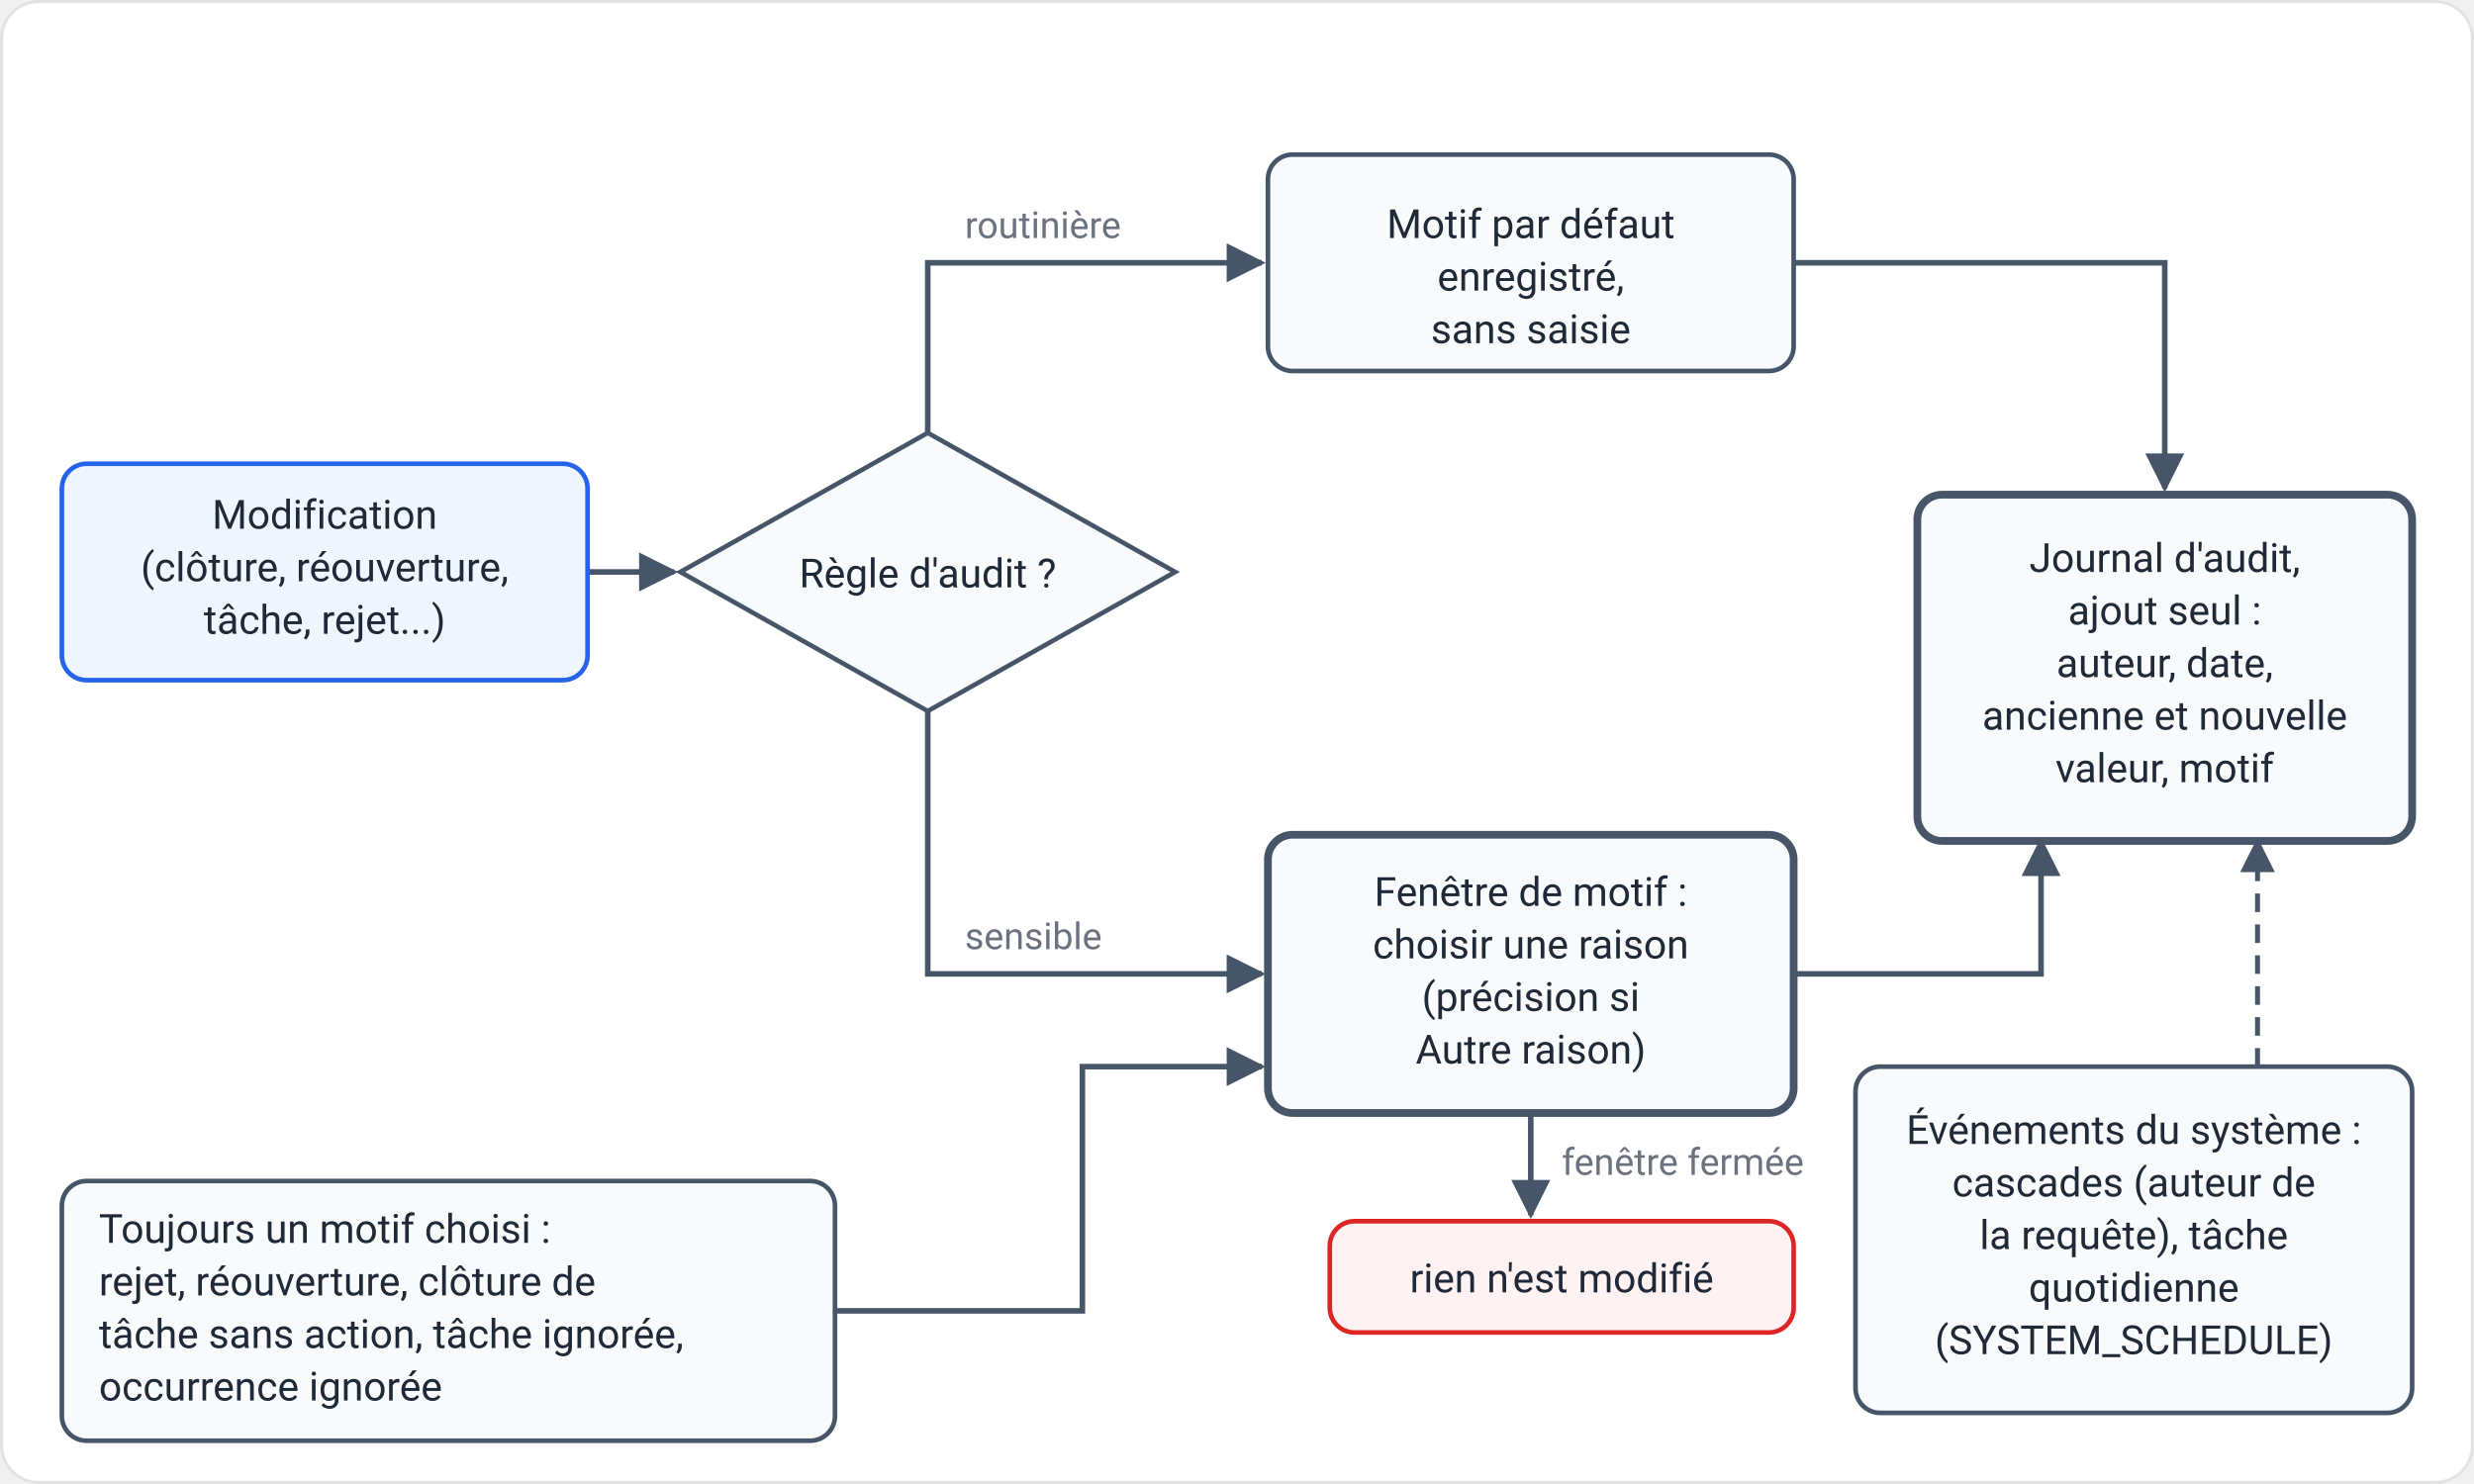
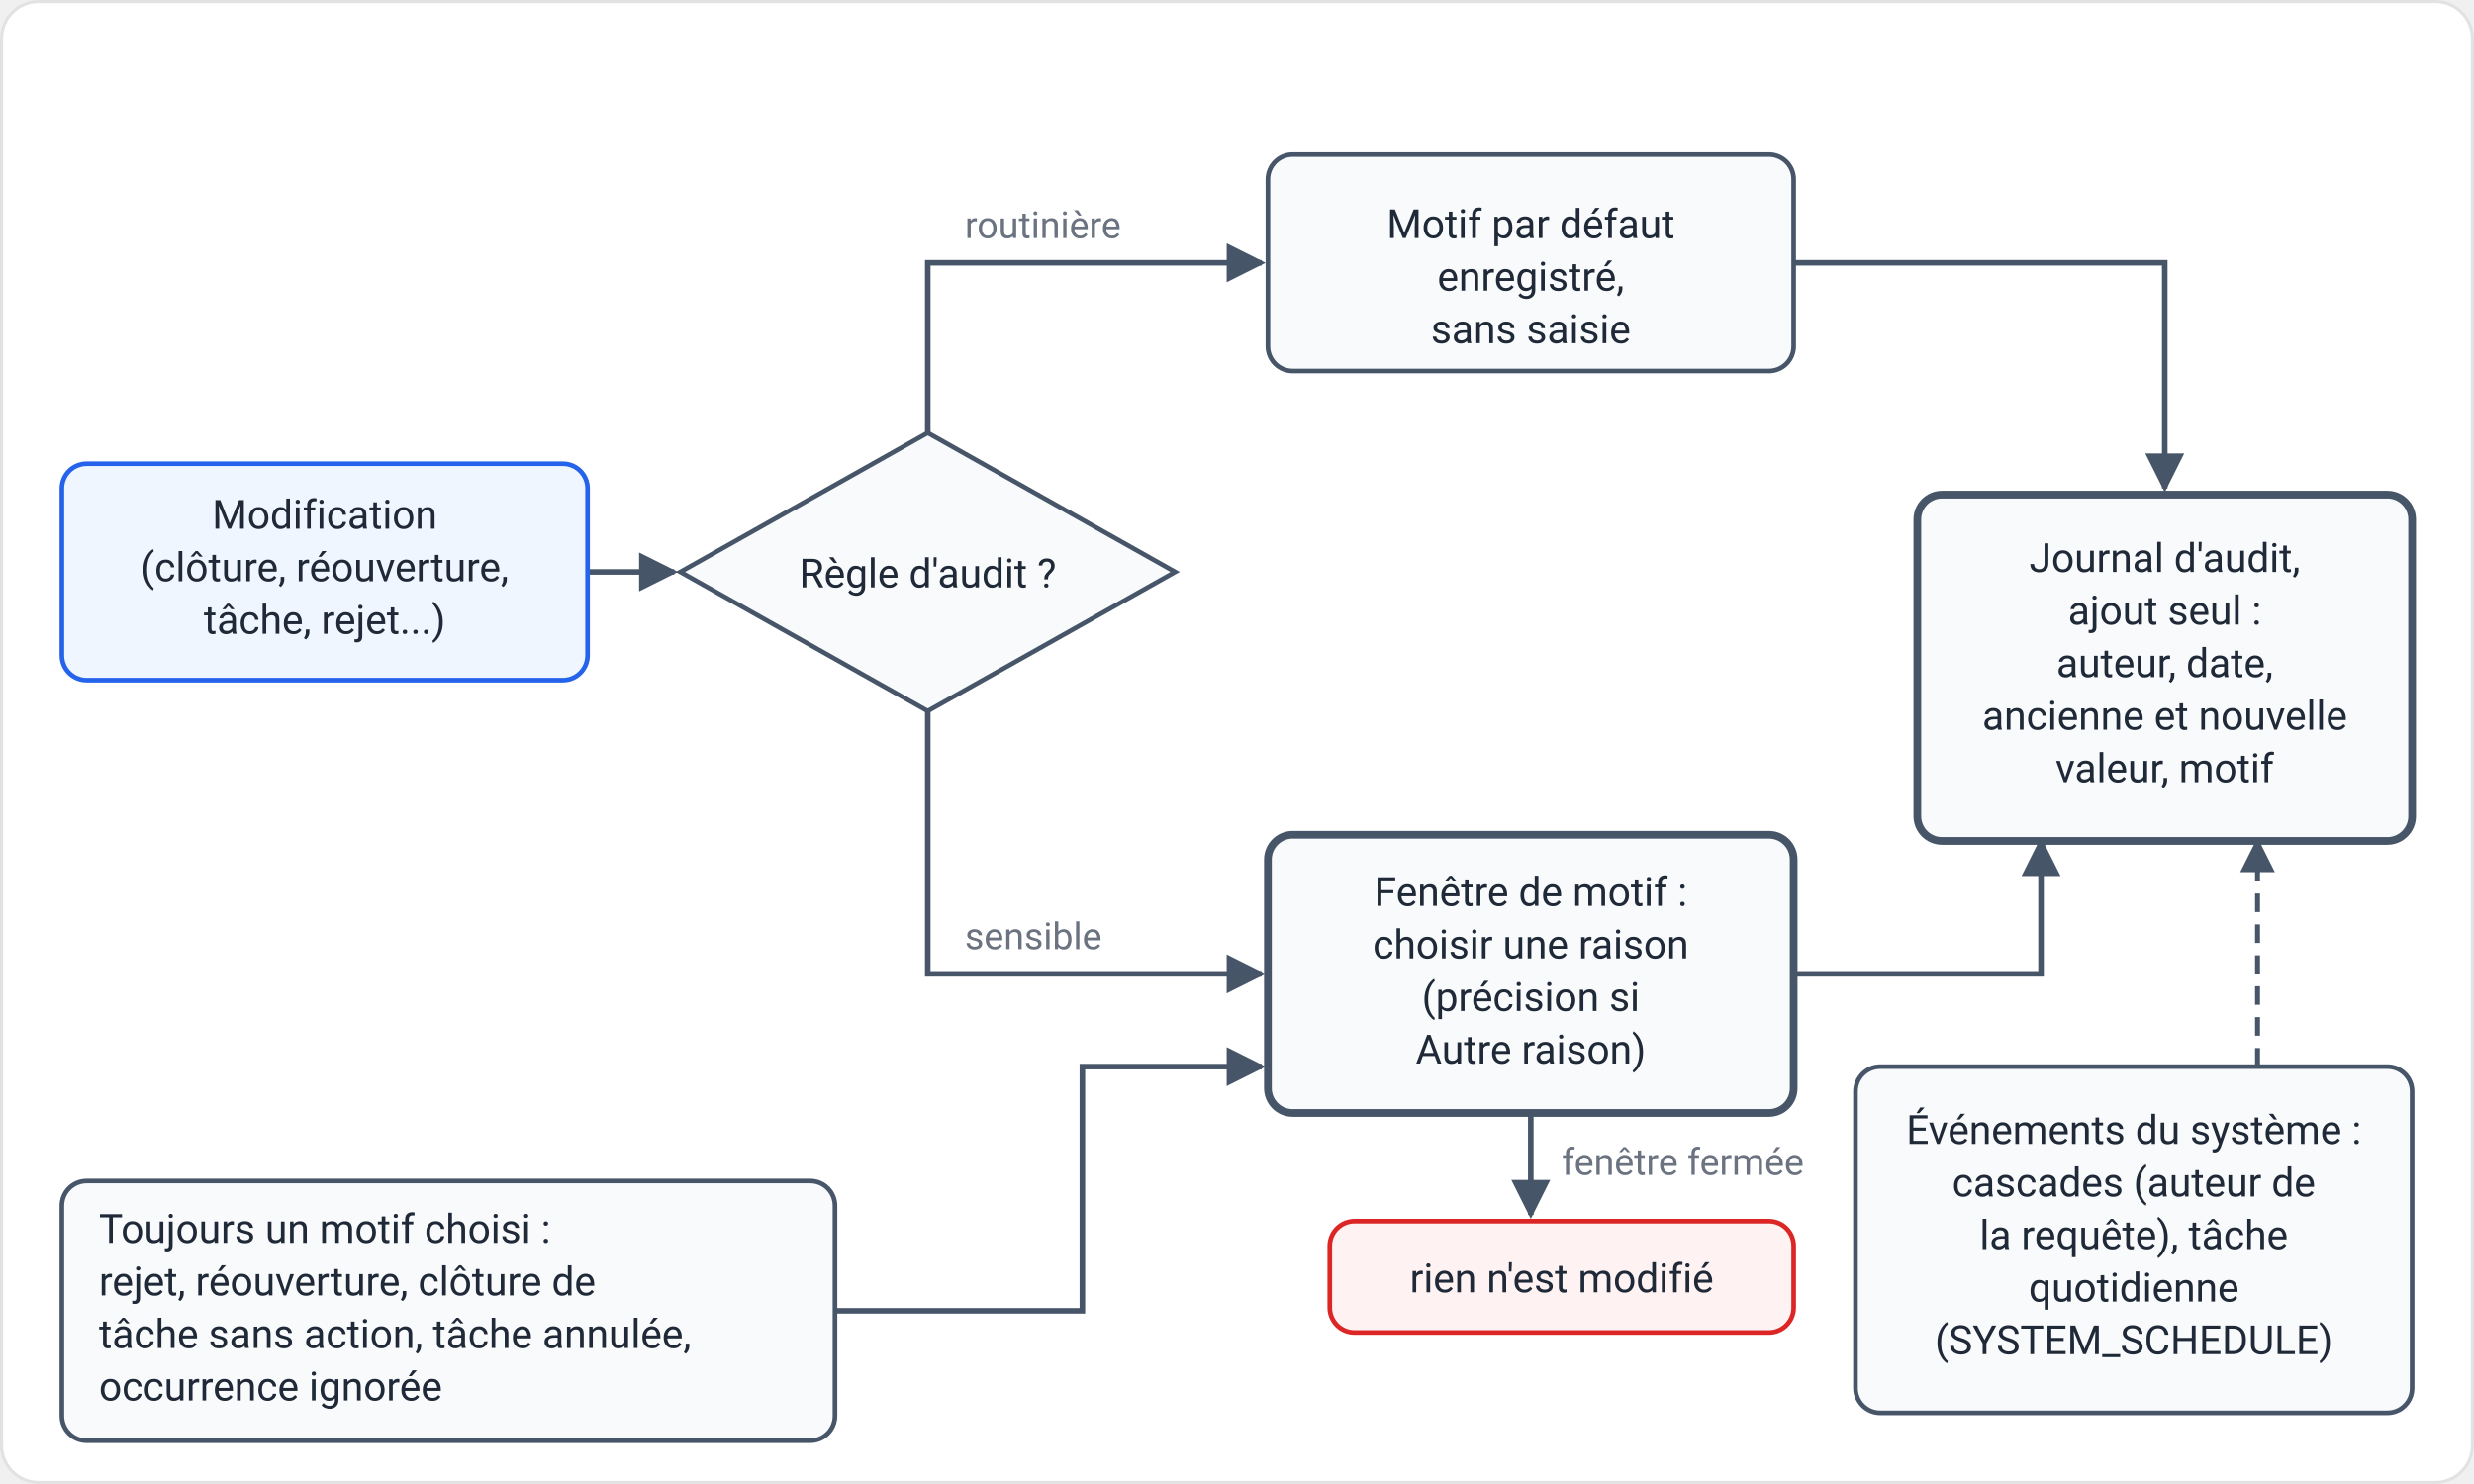
<svg xmlns="http://www.w3.org/2000/svg" viewBox="0 0 800 480" role="img" font-family="system-ui, -apple-system, 'Segoe UI', Roboto, sans-serif">
  <style>
    text { font-size: 13px; fill: #1f2937; }
    .note { font-size: 12px; fill: #6b7280; }
    .halo { paint-order: stroke; stroke: #ffffff; stroke-width: 4px; stroke-linejoin: round; }
    .blue { fill: #eff6ff; stroke: #2563eb; stroke-width: 1.5; }
    .grey { fill: #f8fafc; stroke: #475569; stroke-width: 1.5; }
    .strong { fill: #f8fafc; stroke: #475569; stroke-width: 2.5; }
    .red { fill: #fef2f2; stroke: #dc2626; stroke-width: 1.5; }
    .arrow { stroke: #475569; stroke-width: 1.8; fill: none; marker-end: url(#head); }
    .dash { stroke: #475569; stroke-width: 1.6; stroke-dasharray: 6 4; fill: none; marker-end: url(#head); }
  </style>
  <defs>
    <marker id="head" viewBox="0 0 10 10" refX="9" refY="5" markerWidth="7" markerHeight="7" orient="auto">
      <path d="M0 0 L10 5 L0 10 z" fill="#475569" />
    </marker>
  </defs>
  <rect x="0.5" y="0.5" width="799" height="479" rx="12" fill="#ffffff" stroke="#e2e2e3" />
  <path class="arrow" d="M190 185 H218" />
  <path class="arrow" d="M300 140 V85 H408" />
  <path class="arrow" d="M300 230 V315 H408" />
  <path class="arrow" d="M580 85 H700 V158" />
  <path class="arrow" d="M580 315 H660 V272" />
  <path class="arrow" d="M270 424 H350 V345 H408" />
  <path class="arrow" d="M495 360 V393" />
  <path class="dash" d="M730 345 V272" />
  <text class="note halo" x="312" y="77">routinière</text>
  <text class="note halo" x="312" y="307">sensible</text>
  <text class="note" x="505" y="380">fenêtre fermée</text>
  <rect class="blue" x="20" y="150" width="170" height="70" rx="8" />
  <text x="105" y="171" text-anchor="middle">Modification</text>
  <text x="105" y="188" text-anchor="middle">(clôture, réouverture,</text>
  <text x="105" y="205" text-anchor="middle">tâche, rejet...)</text>
  <path class="grey" d="M300 140 L380 185 L300 230 L220 185 Z" />
  <text x="300" y="190" text-anchor="middle">Règle d'audit ?</text>
  <rect class="grey" x="410" y="50" width="170" height="70" rx="8" />
  <text x="495" y="77" text-anchor="middle">Motif par défaut</text>
  <text x="495" y="94" text-anchor="middle">enregistré,</text>
  <text x="495" y="111" text-anchor="middle">sans saisie</text>
  <rect class="strong" x="410" y="270" width="170" height="90" rx="8" />
  <text x="495" y="293" text-anchor="middle">Fenêtre de motif :</text>
  <text x="495" y="310" text-anchor="middle">choisir une raison</text>
  <text x="495" y="327" text-anchor="middle">(précision si</text>
  <text x="495" y="344" text-anchor="middle">Autre raison)</text>
  <rect class="red" x="430" y="395" width="150" height="36" rx="8" />
  <text x="505" y="418" text-anchor="middle">rien n'est modifié</text>
  <rect class="grey" x="20" y="382" width="250" height="84" rx="8" />
  <text x="32" y="402">Toujours un motif choisi :</text>
  <text x="32" y="419">rejet, réouverture, clôture de</text>
-   <text x="32" y="436">tâche sans action, tâche ignorée,</text>
+   <text x="32" y="436">tâche sans action, tâche annulée,</text>
  <text x="32" y="453">occurrence ignorée</text>
  <rect class="strong" x="620" y="160" width="160" height="112" rx="8" />
  <text x="700" y="185" text-anchor="middle">Journal d'audit,</text>
  <text x="700" y="202" text-anchor="middle">ajout seul :</text>
  <text x="700" y="219" text-anchor="middle">auteur, date,</text>
  <text x="700" y="236" text-anchor="middle">ancienne et nouvelle</text>
  <text x="700" y="253" text-anchor="middle">valeur, motif</text>
  <rect class="grey" x="600" y="345" width="180" height="112" rx="8" />
  <text x="690" y="370" text-anchor="middle">Événements du système :</text>
  <text x="690" y="387" text-anchor="middle">cascades (auteur de</text>
  <text x="690" y="404" text-anchor="middle">la requête), tâche</text>
  <text x="690" y="421" text-anchor="middle">quotidienne</text>
  <text x="690" y="438" text-anchor="middle">(SYSTEM_SCHEDULE)</text>
</svg>
